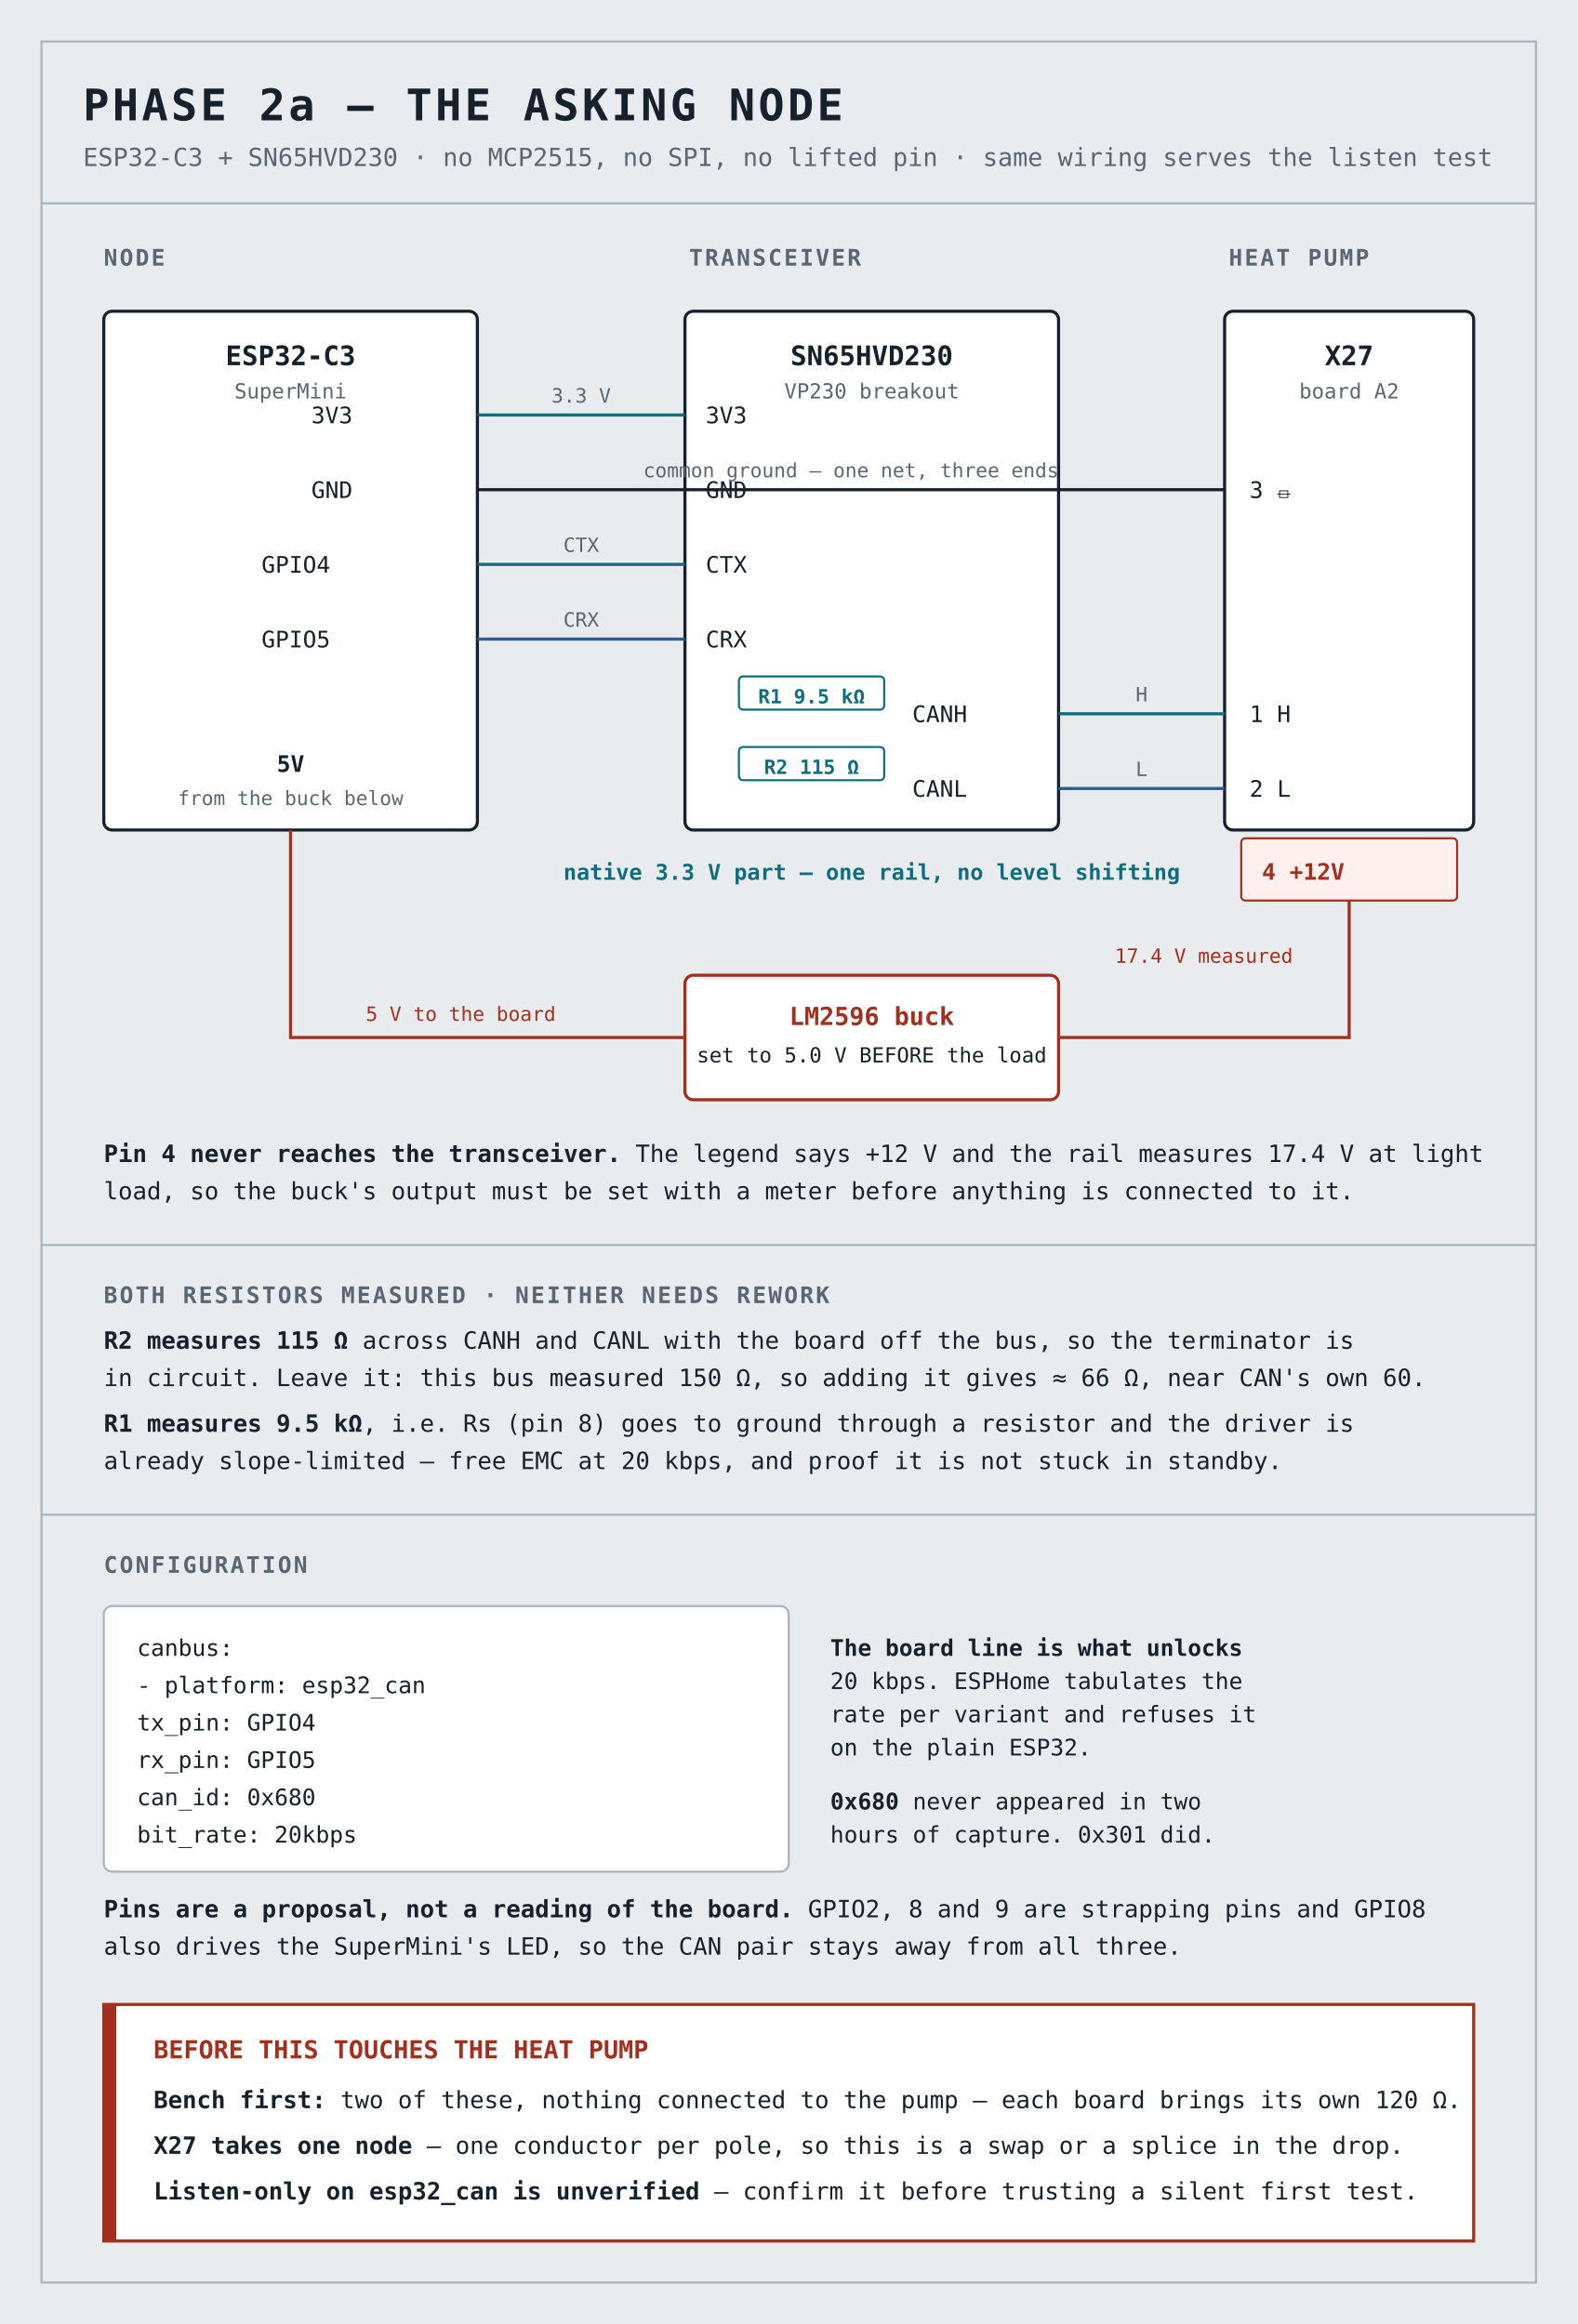
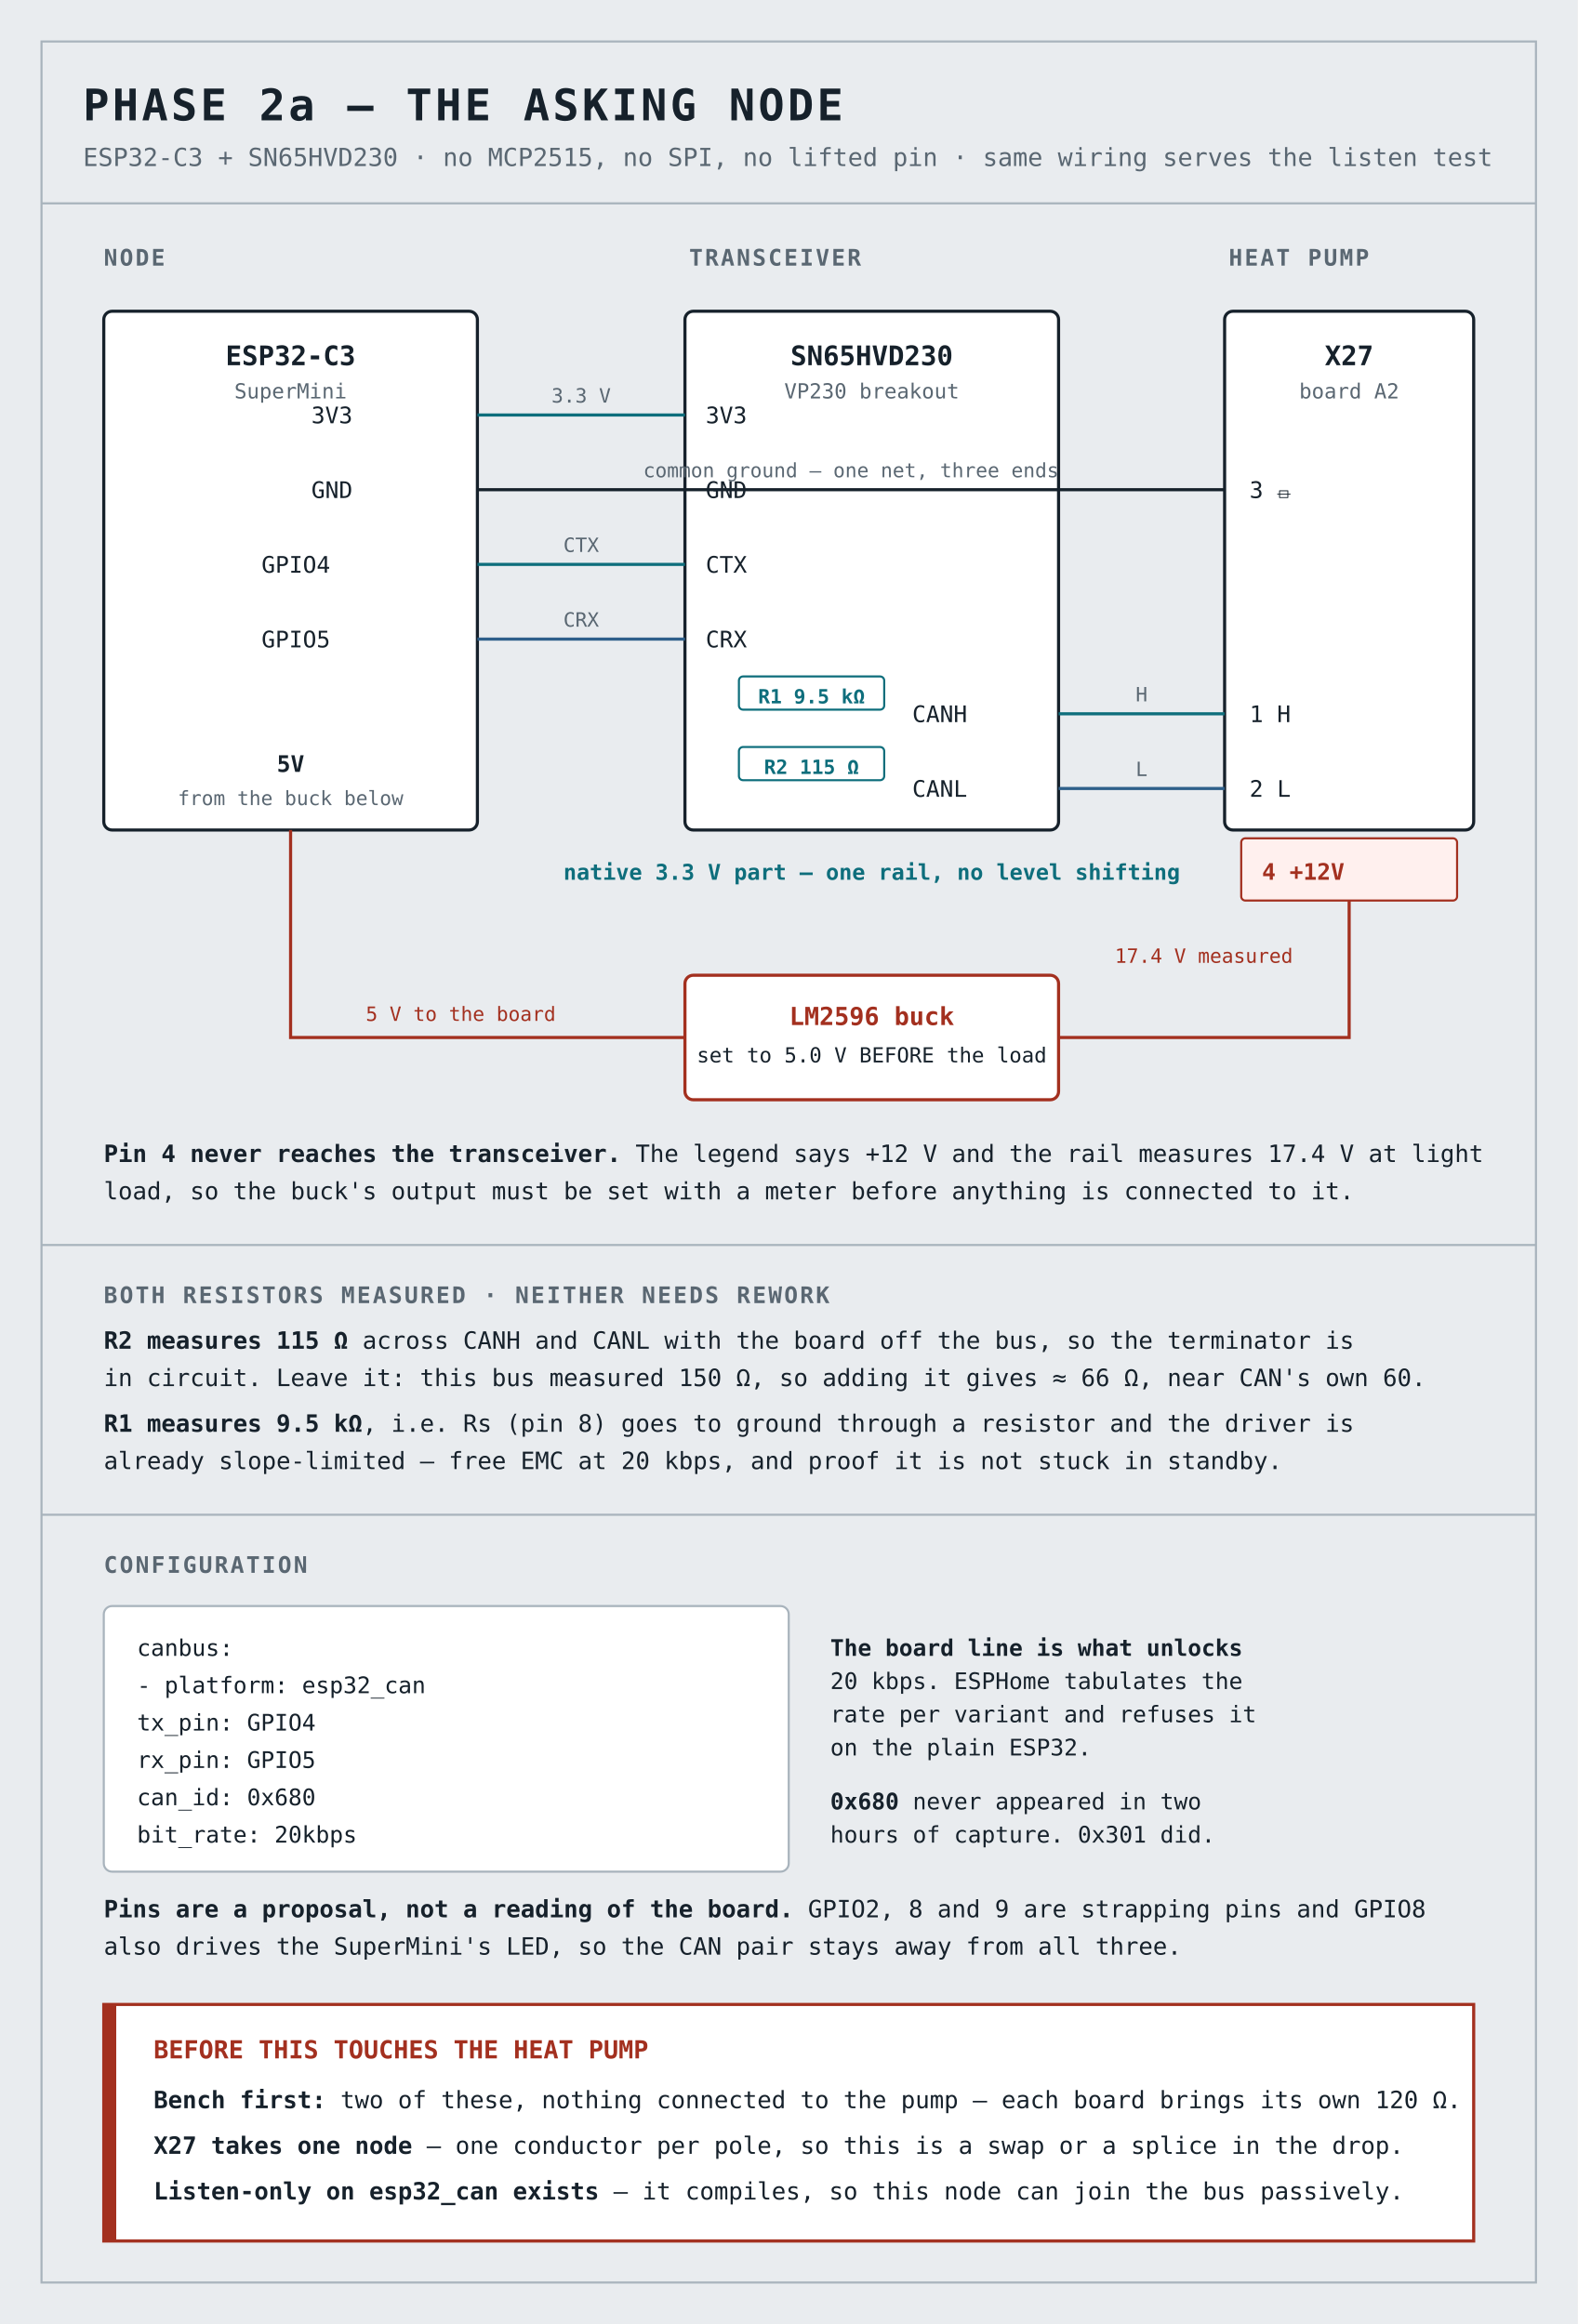
<svg xmlns="http://www.w3.org/2000/svg" viewBox="0 0 760 1120" width="760" height="1120" font-family="ui-monospace, SFMono-Regular, Menlo, Consolas, monospace">
  <rect width="760" height="1120" fill="#E9ECEF" />
  <rect x="20" y="20" width="720" height="1080" fill="none" stroke="#A8B3BC" />
  <text x="40" y="58" font-size="21" font-weight="700" fill="#16212B" letter-spacing="1.5">PHASE 2a — THE ASKING NODE</text>
  <text x="40" y="80" font-size="12" fill="#5A6772">ESP32-C3 + SN65HVD230 · no MCP2515, no SPI, no lifted pin · same wiring serves the listen test</text>
  <line x1="20" y1="98" x2="740" y2="98" stroke="#A8B3BC" />
  <text x="50" y="128" font-size="11" font-weight="700" fill="#5A6772" letter-spacing="1">NODE</text>
  <text x="332" y="128" font-size="11" font-weight="700" fill="#5A6772" letter-spacing="1">TRANSCEIVER</text>
  <text x="592" y="128" font-size="11" font-weight="700" fill="#5A6772" letter-spacing="1">HEAT PUMP</text>
  <rect x="50" y="150" width="180" height="250" rx="4" fill="#FFFFFF" stroke="#16212B" stroke-width="1.5" />
  <text x="140" y="176" font-size="13" font-weight="700" fill="#16212B" text-anchor="middle">ESP32-C3</text>
  <text x="140" y="192" font-size="10" fill="#5A6772" text-anchor="middle">SuperMini</text>
  <g font-size="11" fill="#16212B">
    <text x="150" y="204">3V3</text>
    <text x="150" y="240">GND</text>
    <text x="126" y="276">GPIO4</text>
    <text x="126" y="312">GPIO5</text>
  </g>
  <text x="140" y="372" font-size="11" font-weight="700" fill="#16212B" text-anchor="middle">5V</text>
  <text x="140" y="388" font-size="9.5" fill="#5A6772" text-anchor="middle">from the buck below</text>
  <rect x="330" y="150" width="180" height="250" rx="4" fill="#FFFFFF" stroke="#16212B" stroke-width="1.5" />
  <text x="420" y="176" font-size="13" font-weight="700" fill="#16212B" text-anchor="middle">SN65HVD230</text>
  <text x="420" y="192" font-size="10" fill="#5A6772" text-anchor="middle">VP230 breakout</text>
  <g font-size="11" fill="#16212B">
    <text x="340" y="204">3V3</text>
    <text x="340" y="240">GND</text>
    <text x="340" y="276">CTX</text>
    <text x="340" y="312">CRX</text>
    <text x="466" y="348" text-anchor="end">CANH</text>
    <text x="466" y="384" text-anchor="end">CANL</text>
  </g>
  <rect x="356" y="326" width="70" height="16" rx="2" fill="#FFFFFF" stroke="#0E6E7C" />
  <text x="391" y="339" font-size="9.5" font-weight="700" fill="#0E6E7C" text-anchor="middle">R1 9.5 kΩ</text>
  <rect x="356" y="360" width="70" height="16" rx="2" fill="#FFFFFF" stroke="#0E6E7C" />
  <text x="391" y="373" font-size="9.5" font-weight="700" fill="#0E6E7C" text-anchor="middle">R2 115 Ω</text>
  <rect x="590" y="150" width="120" height="250" rx="4" fill="#FFFFFF" stroke="#16212B" stroke-width="1.5" />
  <text x="650" y="176" font-size="13" font-weight="700" fill="#16212B" text-anchor="middle">X27</text>
  <text x="650" y="192" font-size="10" fill="#5A6772" text-anchor="middle">board A2</text>
  <g font-size="11" fill="#16212B">
    <text x="602" y="348">1  H</text>
    <text x="602" y="384">2  L</text>
    <text x="602" y="240">3  ⏛</text>
  </g>
  <rect x="598" y="404" width="104" height="30" rx="2" fill="#FFF0EE" stroke="#A3301F" />
  <text x="608" y="424" font-size="11" font-weight="700" fill="#A3301F">4  +12V</text>
  <g stroke="#0E6E7C" stroke-width="1.5" fill="none">
    <line x1="230" y1="200" x2="330" y2="200" />
    <line x1="230" y1="272" x2="330" y2="272" />
    <line x1="510" y1="344" x2="590" y2="344" />
  </g>
  <g stroke="#2E5F8A" stroke-width="1.5" fill="none">
    <line x1="230" y1="308" x2="330" y2="308" />
    <line x1="510" y1="380" x2="590" y2="380" />
  </g>
  <g stroke="#16212B" stroke-width="1.5" fill="none">
    <line x1="230" y1="236" x2="590" y2="236" />
  </g>
  <g font-size="9.5" fill="#5A6772">
    <text x="280" y="194" text-anchor="middle">3.3 V</text>
    <text x="280" y="266" text-anchor="middle">CTX</text>
    <text x="280" y="302" text-anchor="middle">CRX</text>
    <text x="410" y="230" text-anchor="middle">common ground — one net, three ends</text>
    <text x="550" y="338" text-anchor="middle">H</text>
    <text x="550" y="374" text-anchor="middle">L</text>
  </g>
  <text x="420" y="424" font-size="10.5" font-weight="700" fill="#0E6E7C" text-anchor="middle">native 3.3 V part — one rail, no level shifting</text>
  <rect x="330" y="470" width="180" height="60" rx="4" fill="#FFFFFF" stroke="#A3301F" stroke-width="1.5" />
  <text x="420" y="494" font-size="12" font-weight="700" fill="#A3301F" text-anchor="middle">LM2596 buck</text>
  <text x="420" y="512" font-size="10" fill="#16212B" text-anchor="middle">set to 5.0 V BEFORE the load</text>
  <g stroke="#A3301F" stroke-width="1.5" fill="none">
    <path d="M 650 434 L 650 500 L 510 500" />
    <path d="M 330 500 L 140 500 L 140 400" />
  </g>
  <text x="580" y="464" font-size="9.5" fill="#A3301F" text-anchor="middle">17.4 V measured</text>
  <text x="222" y="492" font-size="9.5" fill="#A3301F" text-anchor="middle">5 V to the board</text>
  <text x="50" y="560" font-size="11.5" fill="#16212B">
    <tspan font-weight="700">Pin 4 never reaches the transceiver.</tspan> The legend says +12 V and the rail measures 17.4 V at light</text>
  <text x="50" y="578" font-size="11.5" fill="#16212B">load, so the buck's output must be set with a meter before anything is connected to it.</text>
  <line x1="20" y1="600" x2="740" y2="600" stroke="#A8B3BC" />
  <text x="50" y="628" font-size="11" font-weight="700" fill="#5A6772" letter-spacing="1">BOTH RESISTORS MEASURED · NEITHER NEEDS REWORK</text>
  <text x="50" y="650" font-size="11.5" fill="#16212B">
    <tspan font-weight="700">R2 measures 115 Ω</tspan> across CANH and CANL with the board off the bus, so the terminator is</text>
  <text x="50" y="668" font-size="11.5" fill="#16212B">in circuit. Leave it: this bus measured 150 Ω, so adding it gives ≈ 66 Ω, near CAN's own 60.</text>
  <text x="50" y="690" font-size="11.5" fill="#16212B">
    <tspan font-weight="700">R1 measures 9.5 kΩ</tspan>, i.e. Rs (pin 8) goes to ground through a resistor and the driver is</text>
  <text x="50" y="708" font-size="11.5" fill="#16212B">already slope-limited — free EMC at 20 kbps, and proof it is not stuck in standby.</text>
  <line x1="20" y1="730" x2="740" y2="730" stroke="#A8B3BC" />
  <text x="50" y="758" font-size="11" font-weight="700" fill="#5A6772" letter-spacing="1">CONFIGURATION</text>
  <rect x="50" y="774" width="330" height="128" rx="4" fill="#FFFFFF" stroke="#A8B3BC" />
  <g font-size="11" fill="#16212B">
    <text x="66" y="798">canbus:</text>
    <text x="66" y="816">  - platform: esp32_can</text>
    <text x="66" y="834">    tx_pin: GPIO4</text>
    <text x="66" y="852">    rx_pin: GPIO5</text>
    <text x="66" y="870">    can_id: 0x680</text>
    <text x="66" y="888">    bit_rate: 20kbps</text>
  </g>
  <g font-size="11" fill="#16212B">
    <text x="400" y="798">
      <tspan font-weight="700">The board line is what unlocks</tspan>
    </text>
    <text x="400" y="814">20 kbps. ESPHome tabulates the</text>
    <text x="400" y="830">rate per variant and refuses it</text>
    <text x="400" y="846">on the plain ESP32.</text>
    <text x="400" y="872">
      <tspan font-weight="700">0x680</tspan> never appeared in two</text>
    <text x="400" y="888">hours of capture. 0x301 did.</text>
  </g>
  <text x="50" y="924" font-size="11.5" fill="#16212B">
    <tspan font-weight="700">Pins are a proposal, not a reading of the board.</tspan> GPIO2, 8 and 9 are strapping pins and GPIO8</text>
  <text x="50" y="942" font-size="11.5" fill="#16212B">also drives the SuperMini's LED, so the CAN pair stays away from all three.</text>
  <rect x="50" y="966" width="660" height="114" fill="#FFFFFF" stroke="#A3301F" stroke-width="1.5" />
  <rect x="50" y="966" width="6" height="114" fill="#A3301F" />
  <text x="74" y="992" font-size="12" font-weight="700" fill="#A3301F">BEFORE THIS TOUCHES THE HEAT PUMP</text>
  <text x="74" y="1016" font-size="11.5" fill="#16212B">
    <tspan font-weight="700">Bench first:</tspan> two of these, nothing connected to the pump — each board brings its own 120 Ω.</text>
  <text x="74" y="1038" font-size="11.5" fill="#16212B">
    <tspan font-weight="700">X27 takes one node</tspan> — one conductor per pole, so this is a swap or a splice in the drop.</text>
  <text x="74" y="1060" font-size="11.5" fill="#16212B">
-     <tspan font-weight="700">Listen-only on esp32_can is unverified</tspan> — confirm it before trusting a silent first test.</text>
+     <tspan font-weight="700">Listen-only on esp32_can exists</tspan> — it compiles, so this node can join the bus passively.</text>
</svg>
